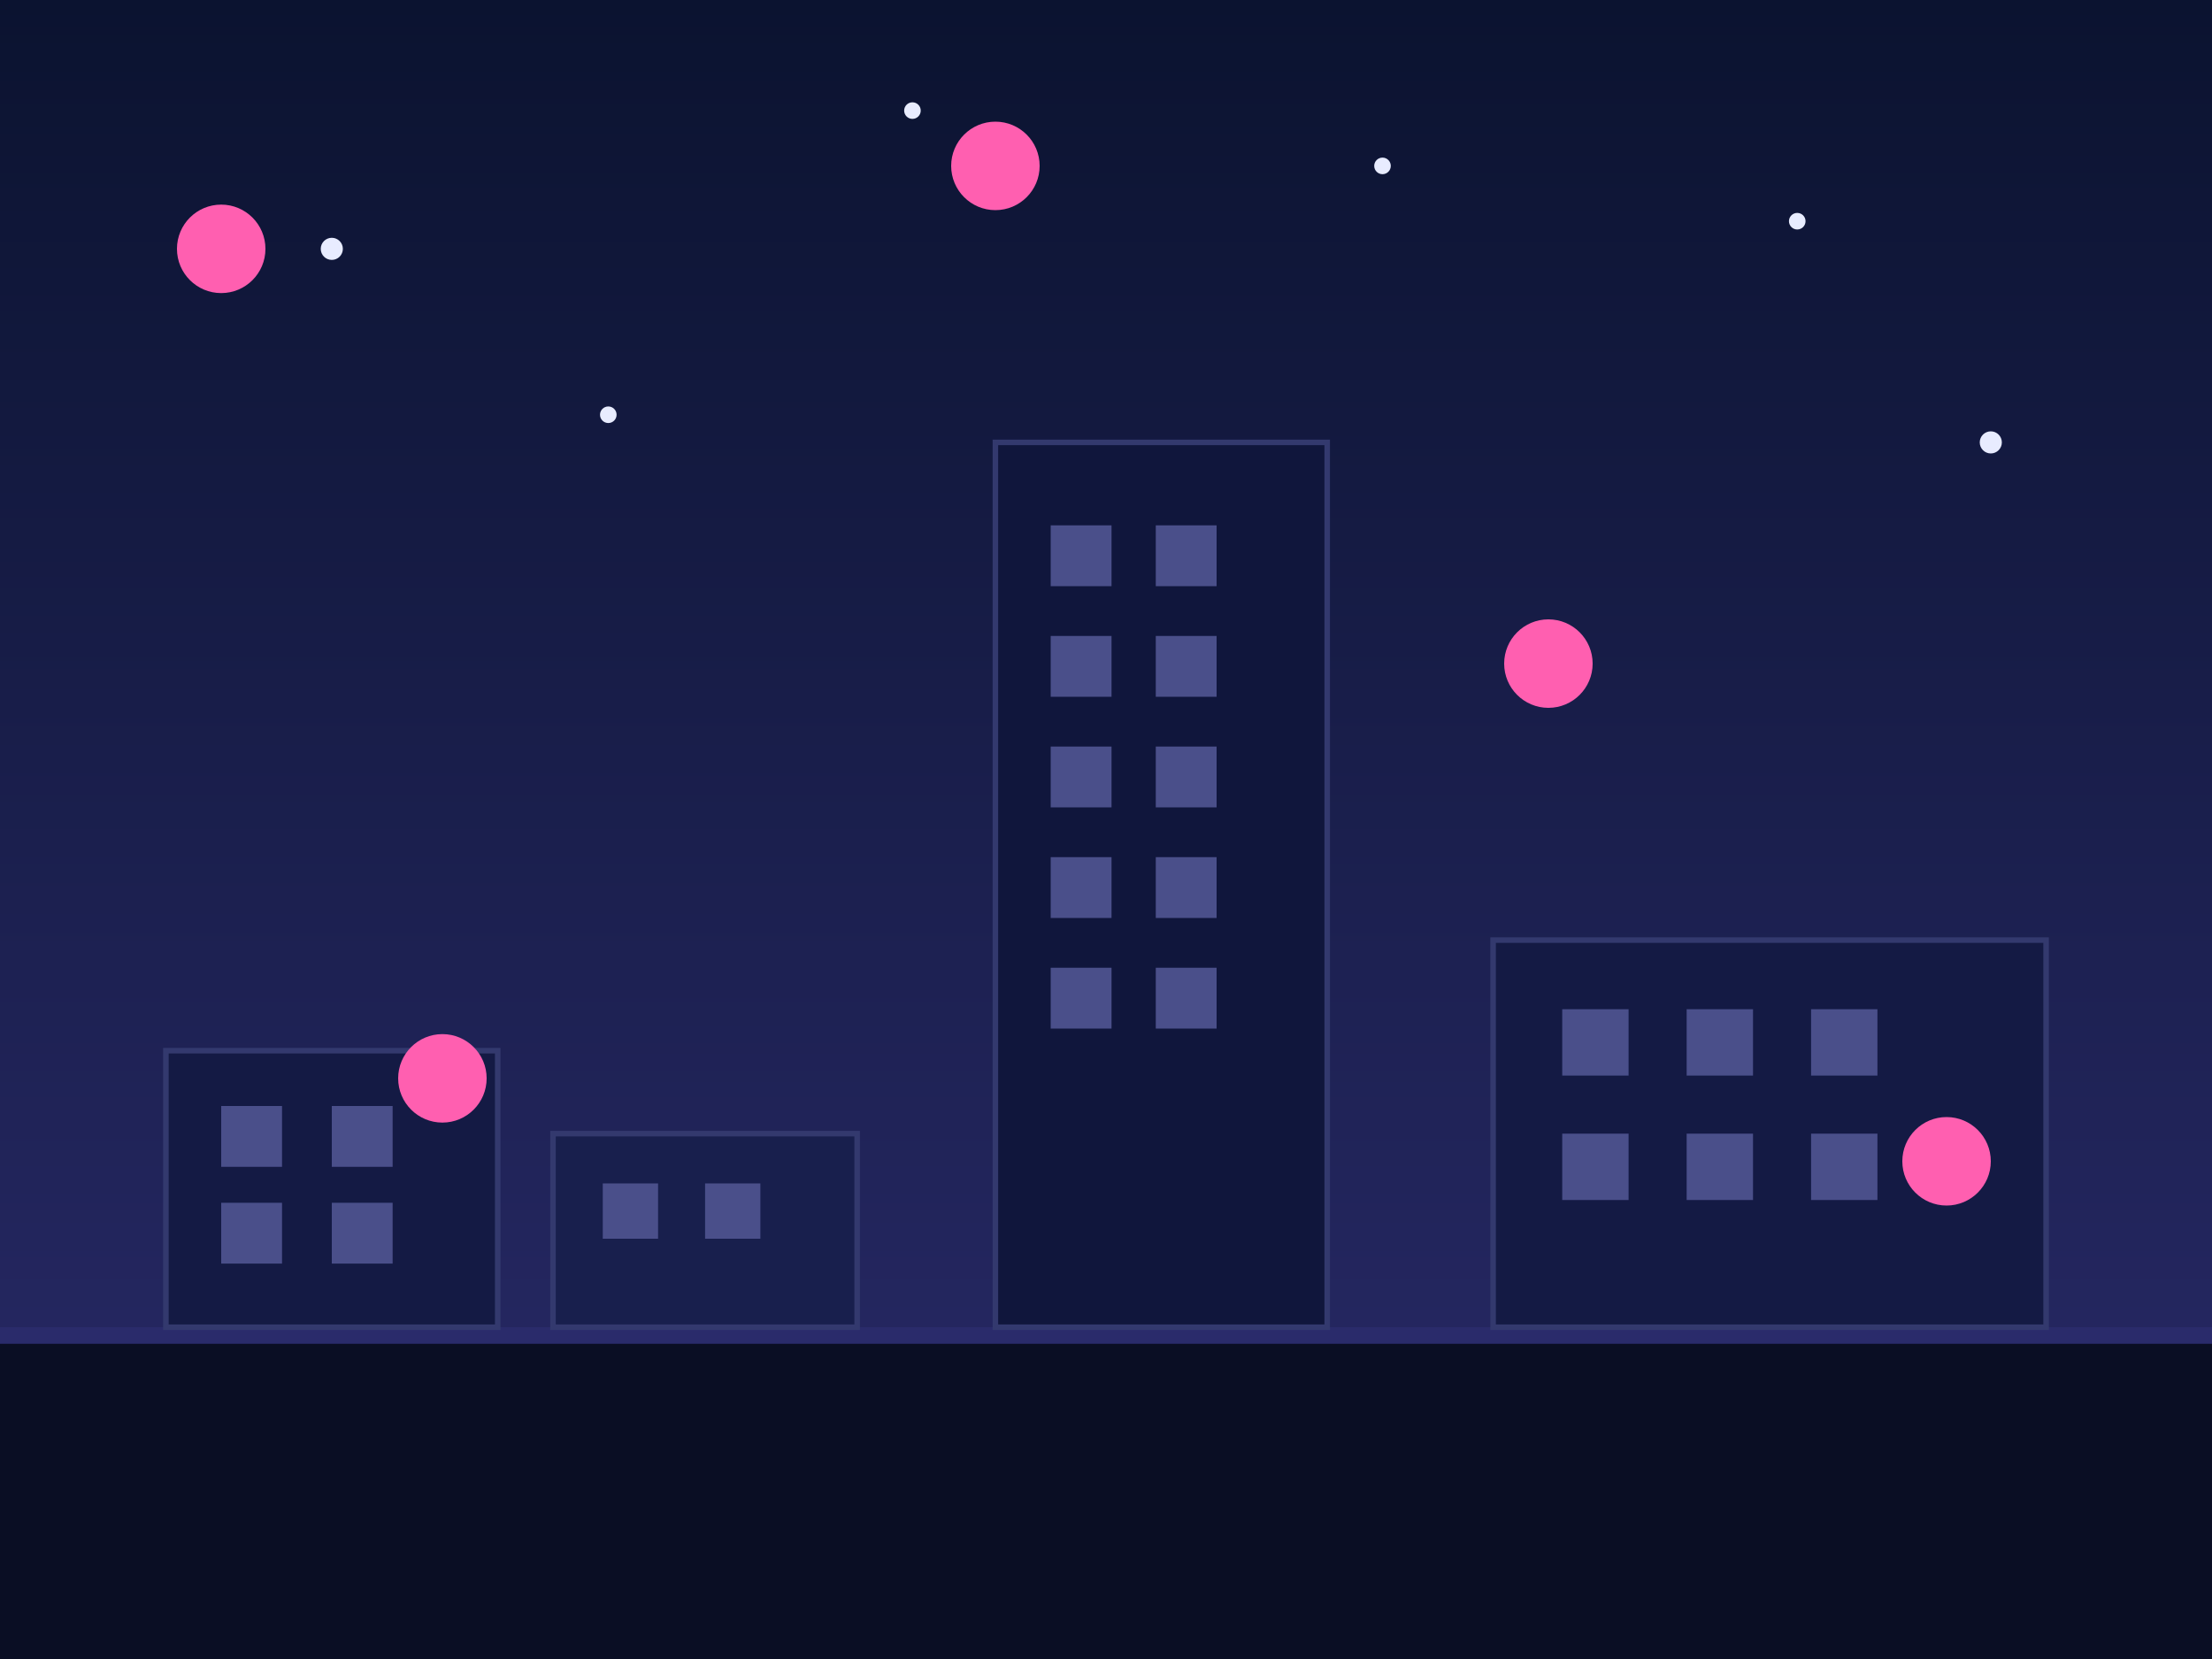
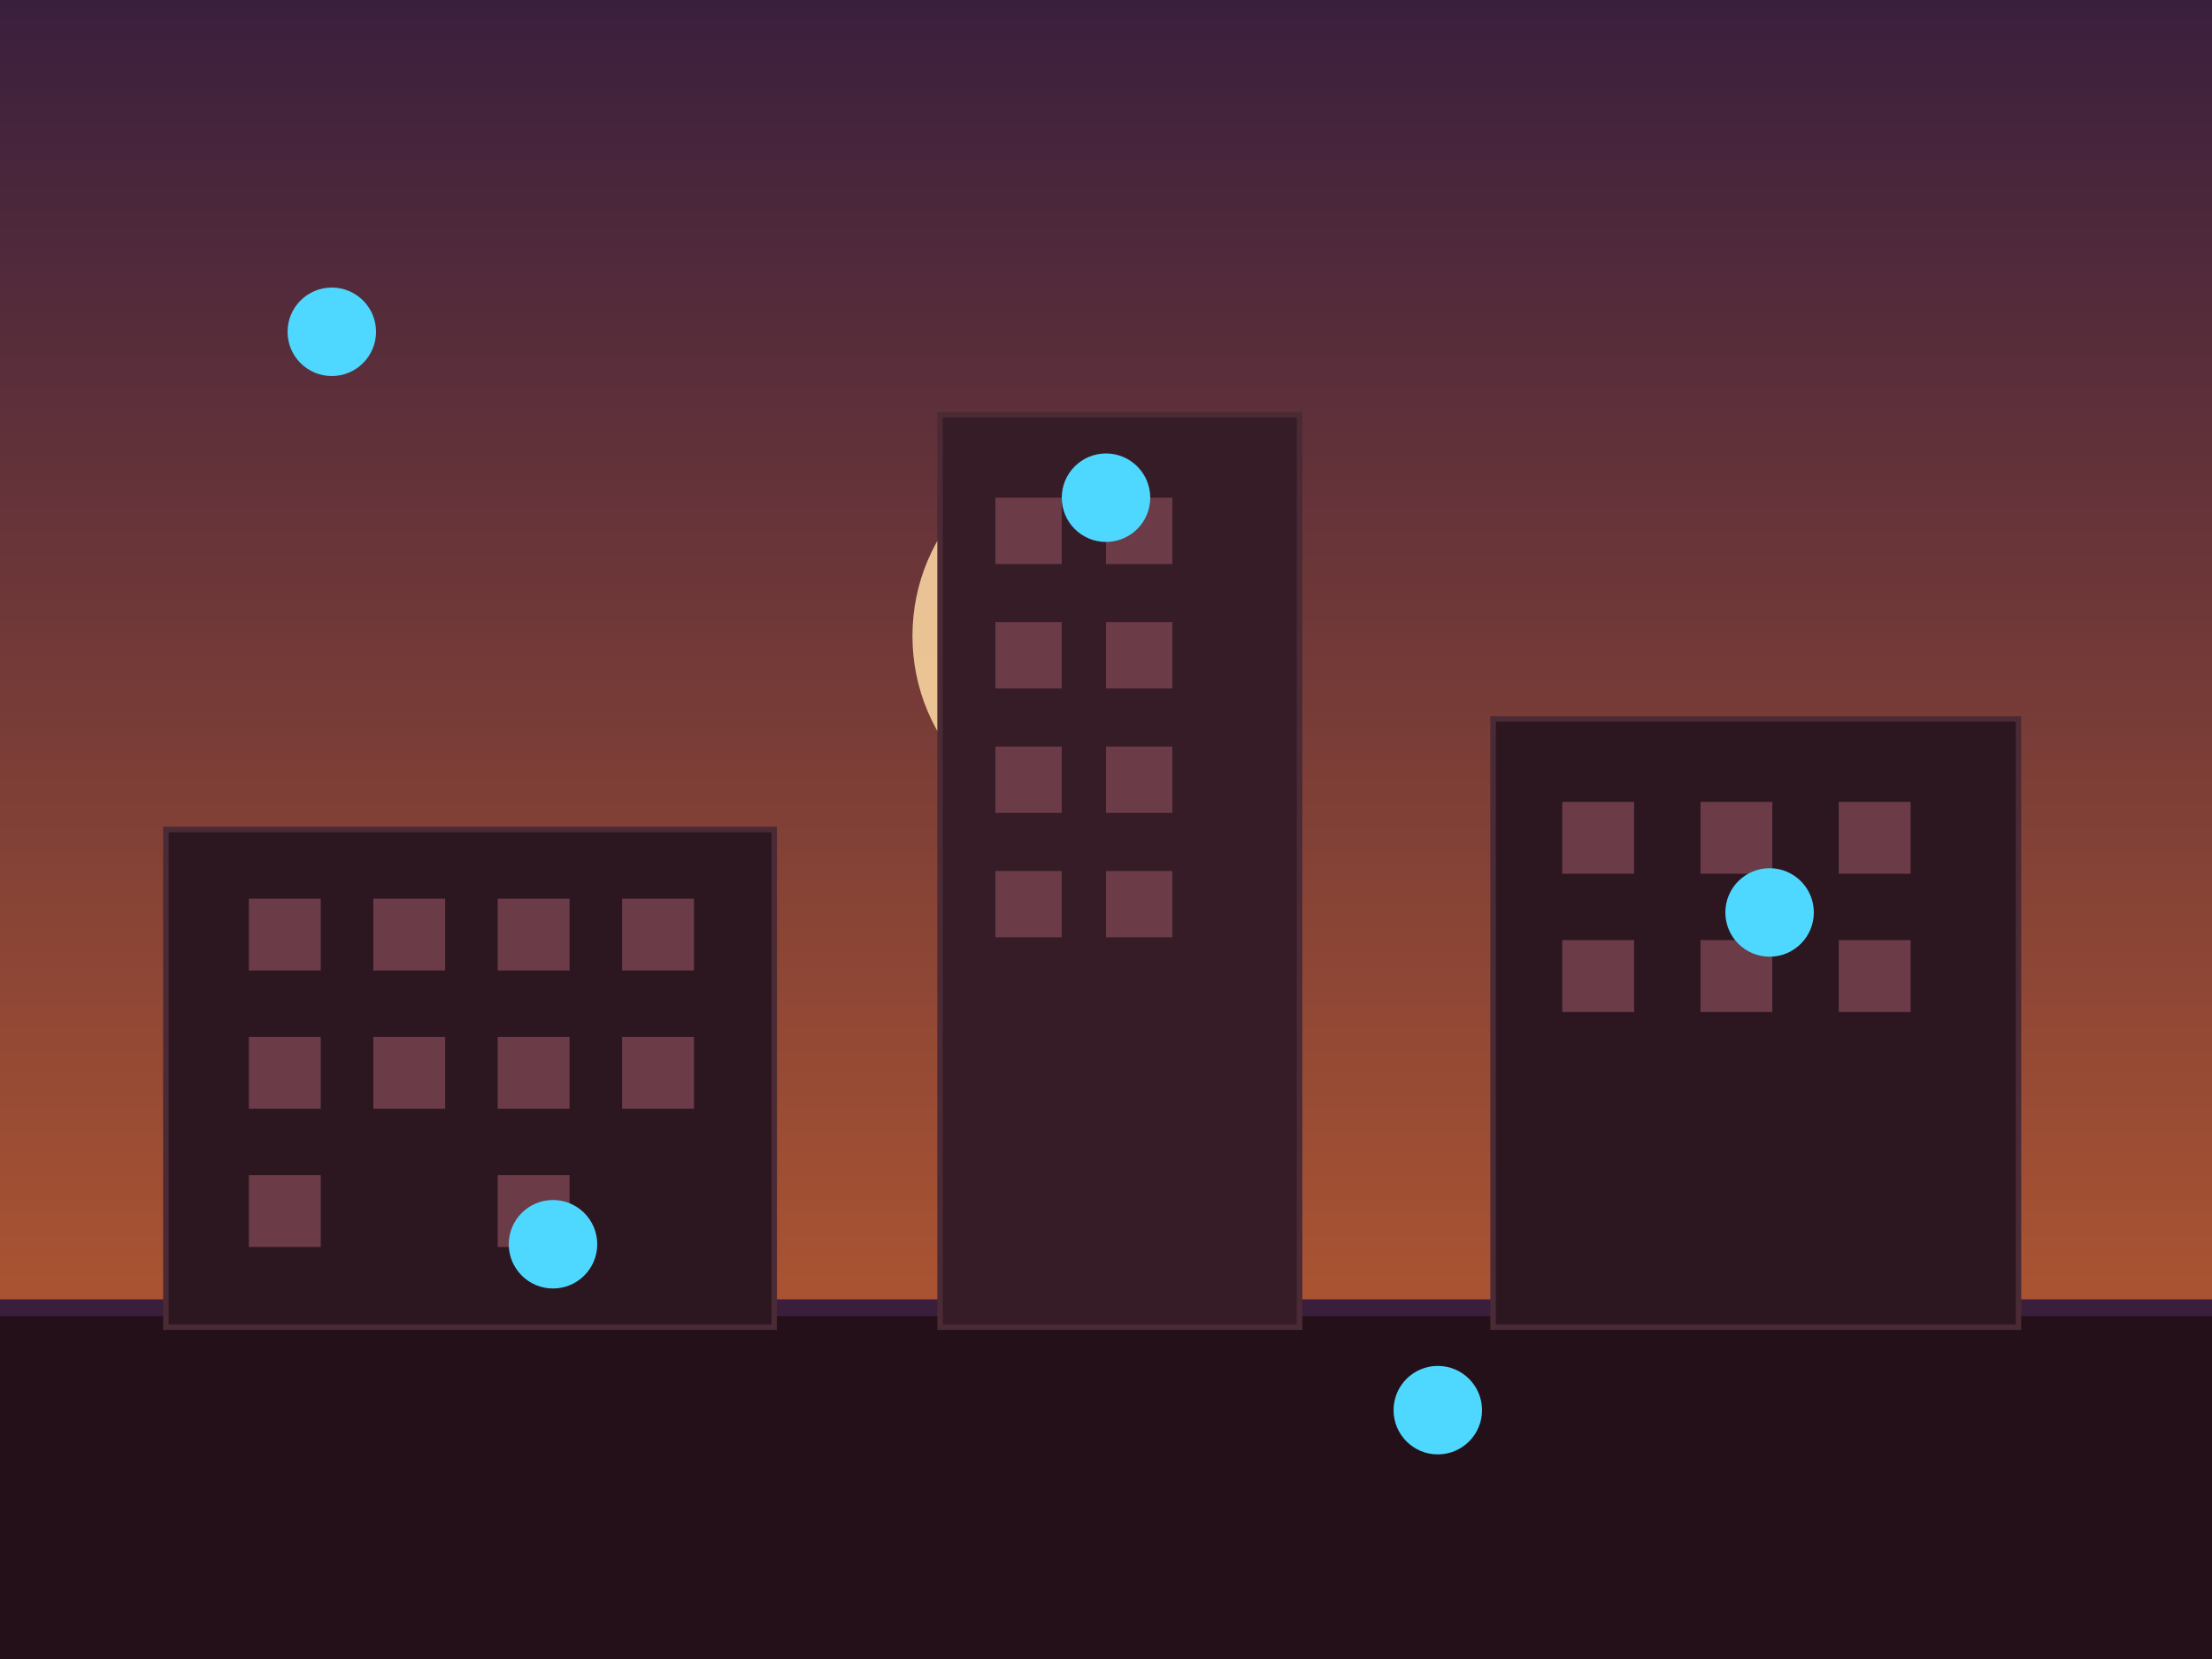
<svg xmlns="http://www.w3.org/2000/svg" viewBox="0 0 800 600">
  <defs>
-     <linearGradient id="sky3" x1="0" y1="0" x2="0" y2="1">
-       <stop offset="0" stop-color="#0b1330" />
-       <stop offset="1" stop-color="#2a2b6b" />
+     <linearGradient id="sky2" x1="0" y1="0" x2="0" y2="1">
+       <stop offset="0" stop-color="#3a1f3d" />
+       <stop offset="1" stop-color="#c9622f" />
    </linearGradient>
  </defs>
-   <rect width="800" height="600" fill="url(#sky3)" />
-   <circle cx="120" cy="90" r="4" fill="#e8ecff" />
-   <circle cx="220" cy="150" r="3" fill="#e8ecff" />
-   <circle cx="650" cy="80" r="3" fill="#e8ecff" />
-   <circle cx="720" cy="160" r="4" fill="#e8ecff" />
-   <circle cx="500" cy="60" r="3" fill="#e8ecff" />
-   <circle cx="330" cy="40" r="3" fill="#e8ecff" />
-   <rect x="0" y="480" width="800" height="120" fill="#0a0e24" />
-   <rect x="0" y="480" width="800" height="6" fill="#2a2b6b" />
-   <rect x="60" y="380" width="120" height="100" fill="#141a44" stroke="#33396e" stroke-width="2" />
-   <rect x="80" y="400" width="22" height="22" fill="#4a4f8a" />
-   <rect x="120" y="400" width="22" height="22" fill="#4a4f8a" />
-   <rect x="80" y="435" width="22" height="22" fill="#4a4f8a" />
-   <rect x="120" y="435" width="22" height="22" fill="#4a4f8a" />
-   <rect x="200" y="410" width="110" height="70" fill="#181f4d" stroke="#33396e" stroke-width="2" />
-   <rect x="218" y="428" width="20" height="20" fill="#4a4f8a" />
-   <rect x="255" y="428" width="20" height="20" fill="#4a4f8a" />
-   <rect x="360" y="160" width="120" height="320" fill="#10163c" stroke="#33396e" stroke-width="2" />
-   <rect x="380" y="190" width="22" height="22" fill="#4a4f8a" />
-   <rect x="418" y="190" width="22" height="22" fill="#4a4f8a" />
-   <rect x="380" y="230" width="22" height="22" fill="#4a4f8a" />
-   <rect x="418" y="230" width="22" height="22" fill="#4a4f8a" />
-   <rect x="380" y="270" width="22" height="22" fill="#4a4f8a" />
-   <rect x="418" y="270" width="22" height="22" fill="#4a4f8a" />
-   <rect x="380" y="310" width="22" height="22" fill="#4a4f8a" />
-   <rect x="418" y="310" width="22" height="22" fill="#4a4f8a" />
-   <rect x="380" y="350" width="22" height="22" fill="#4a4f8a" />
-   <rect x="418" y="350" width="22" height="22" fill="#4a4f8a" />
-   <rect x="540" y="340" width="200" height="140" fill="#141a44" stroke="#33396e" stroke-width="2" />
-   <rect x="565" y="365" width="24" height="24" fill="#4a4f8a" />
-   <rect x="610" y="365" width="24" height="24" fill="#4a4f8a" />
-   <rect x="655" y="365" width="24" height="24" fill="#4a4f8a" />
-   <rect x="565" y="410" width="24" height="24" fill="#4a4f8a" />
-   <rect x="610" y="410" width="24" height="24" fill="#4a4f8a" />
-   <rect x="655" y="410" width="24" height="24" fill="#4a4f8a" />
-   <circle cx="80" cy="90" r="16" fill="#ff5fb0" />
-   <circle cx="360" cy="60" r="16" fill="#ff5fb0" />
-   <circle cx="560" cy="240" r="16" fill="#ff5fb0" />
-   <circle cx="160" cy="390" r="16" fill="#ff5fb0" />
-   <circle cx="704" cy="420" r="16" fill="#ff5fb0" />
+   <rect width="800" height="600" fill="url(#sky2)" />
+   <circle cx="400" cy="230" r="70" fill="#ffdca6" opacity="0.85" />
+   <rect x="0" y="470" width="800" height="130" fill="#241019" />
+   <rect x="0" y="470" width="800" height="6" fill="#3a1f3d" />
+   <rect x="60" y="300" width="220" height="180" fill="#2c1620" stroke="#4a2a34" stroke-width="2" />
+   <rect x="90" y="325" width="26" height="26" fill="#6b3b48" />
+   <rect x="135" y="325" width="26" height="26" fill="#6b3b48" />
+   <rect x="180" y="325" width="26" height="26" fill="#6b3b48" />
+   <rect x="225" y="325" width="26" height="26" fill="#6b3b48" />
+   <rect x="90" y="375" width="26" height="26" fill="#6b3b48" />
+   <rect x="135" y="375" width="26" height="26" fill="#6b3b48" />
+   <rect x="180" y="375" width="26" height="26" fill="#6b3b48" />
+   <rect x="225" y="375" width="26" height="26" fill="#6b3b48" />
+   <rect x="90" y="425" width="26" height="26" fill="#6b3b48" />
+   <rect x="180" y="425" width="26" height="26" fill="#6b3b48" />
+   <rect x="340" y="150" width="130" height="330" fill="#361c26" stroke="#4a2a34" stroke-width="2" />
+   <rect x="360" y="180" width="24" height="24" fill="#6b3b48" />
+   <rect x="400" y="180" width="24" height="24" fill="#6b3b48" />
+   <rect x="360" y="225" width="24" height="24" fill="#6b3b48" />
+   <rect x="400" y="225" width="24" height="24" fill="#6b3b48" />
+   <rect x="360" y="270" width="24" height="24" fill="#6b3b48" />
+   <rect x="400" y="270" width="24" height="24" fill="#6b3b48" />
+   <rect x="360" y="315" width="24" height="24" fill="#6b3b48" />
+   <rect x="400" y="315" width="24" height="24" fill="#6b3b48" />
+   <rect x="540" y="260" width="190" height="220" fill="#2c1620" stroke="#4a2a34" stroke-width="2" />
+   <rect x="565" y="290" width="26" height="26" fill="#6b3b48" />
+   <rect x="615" y="290" width="26" height="26" fill="#6b3b48" />
+   <rect x="665" y="290" width="26" height="26" fill="#6b3b48" />
+   <rect x="565" y="340" width="26" height="26" fill="#6b3b48" />
+   <rect x="615" y="340" width="26" height="26" fill="#6b3b48" />
+   <rect x="665" y="340" width="26" height="26" fill="#6b3b48" />
+   <circle cx="120" cy="120" r="16" fill="#4fd8ff" />
+   <circle cx="400" cy="180" r="16" fill="#4fd8ff" />
+   <circle cx="640" cy="330" r="16" fill="#4fd8ff" />
+   <circle cx="200" cy="450" r="16" fill="#4fd8ff" />
+   <circle cx="520" cy="510" r="16" fill="#4fd8ff" />
</svg>
